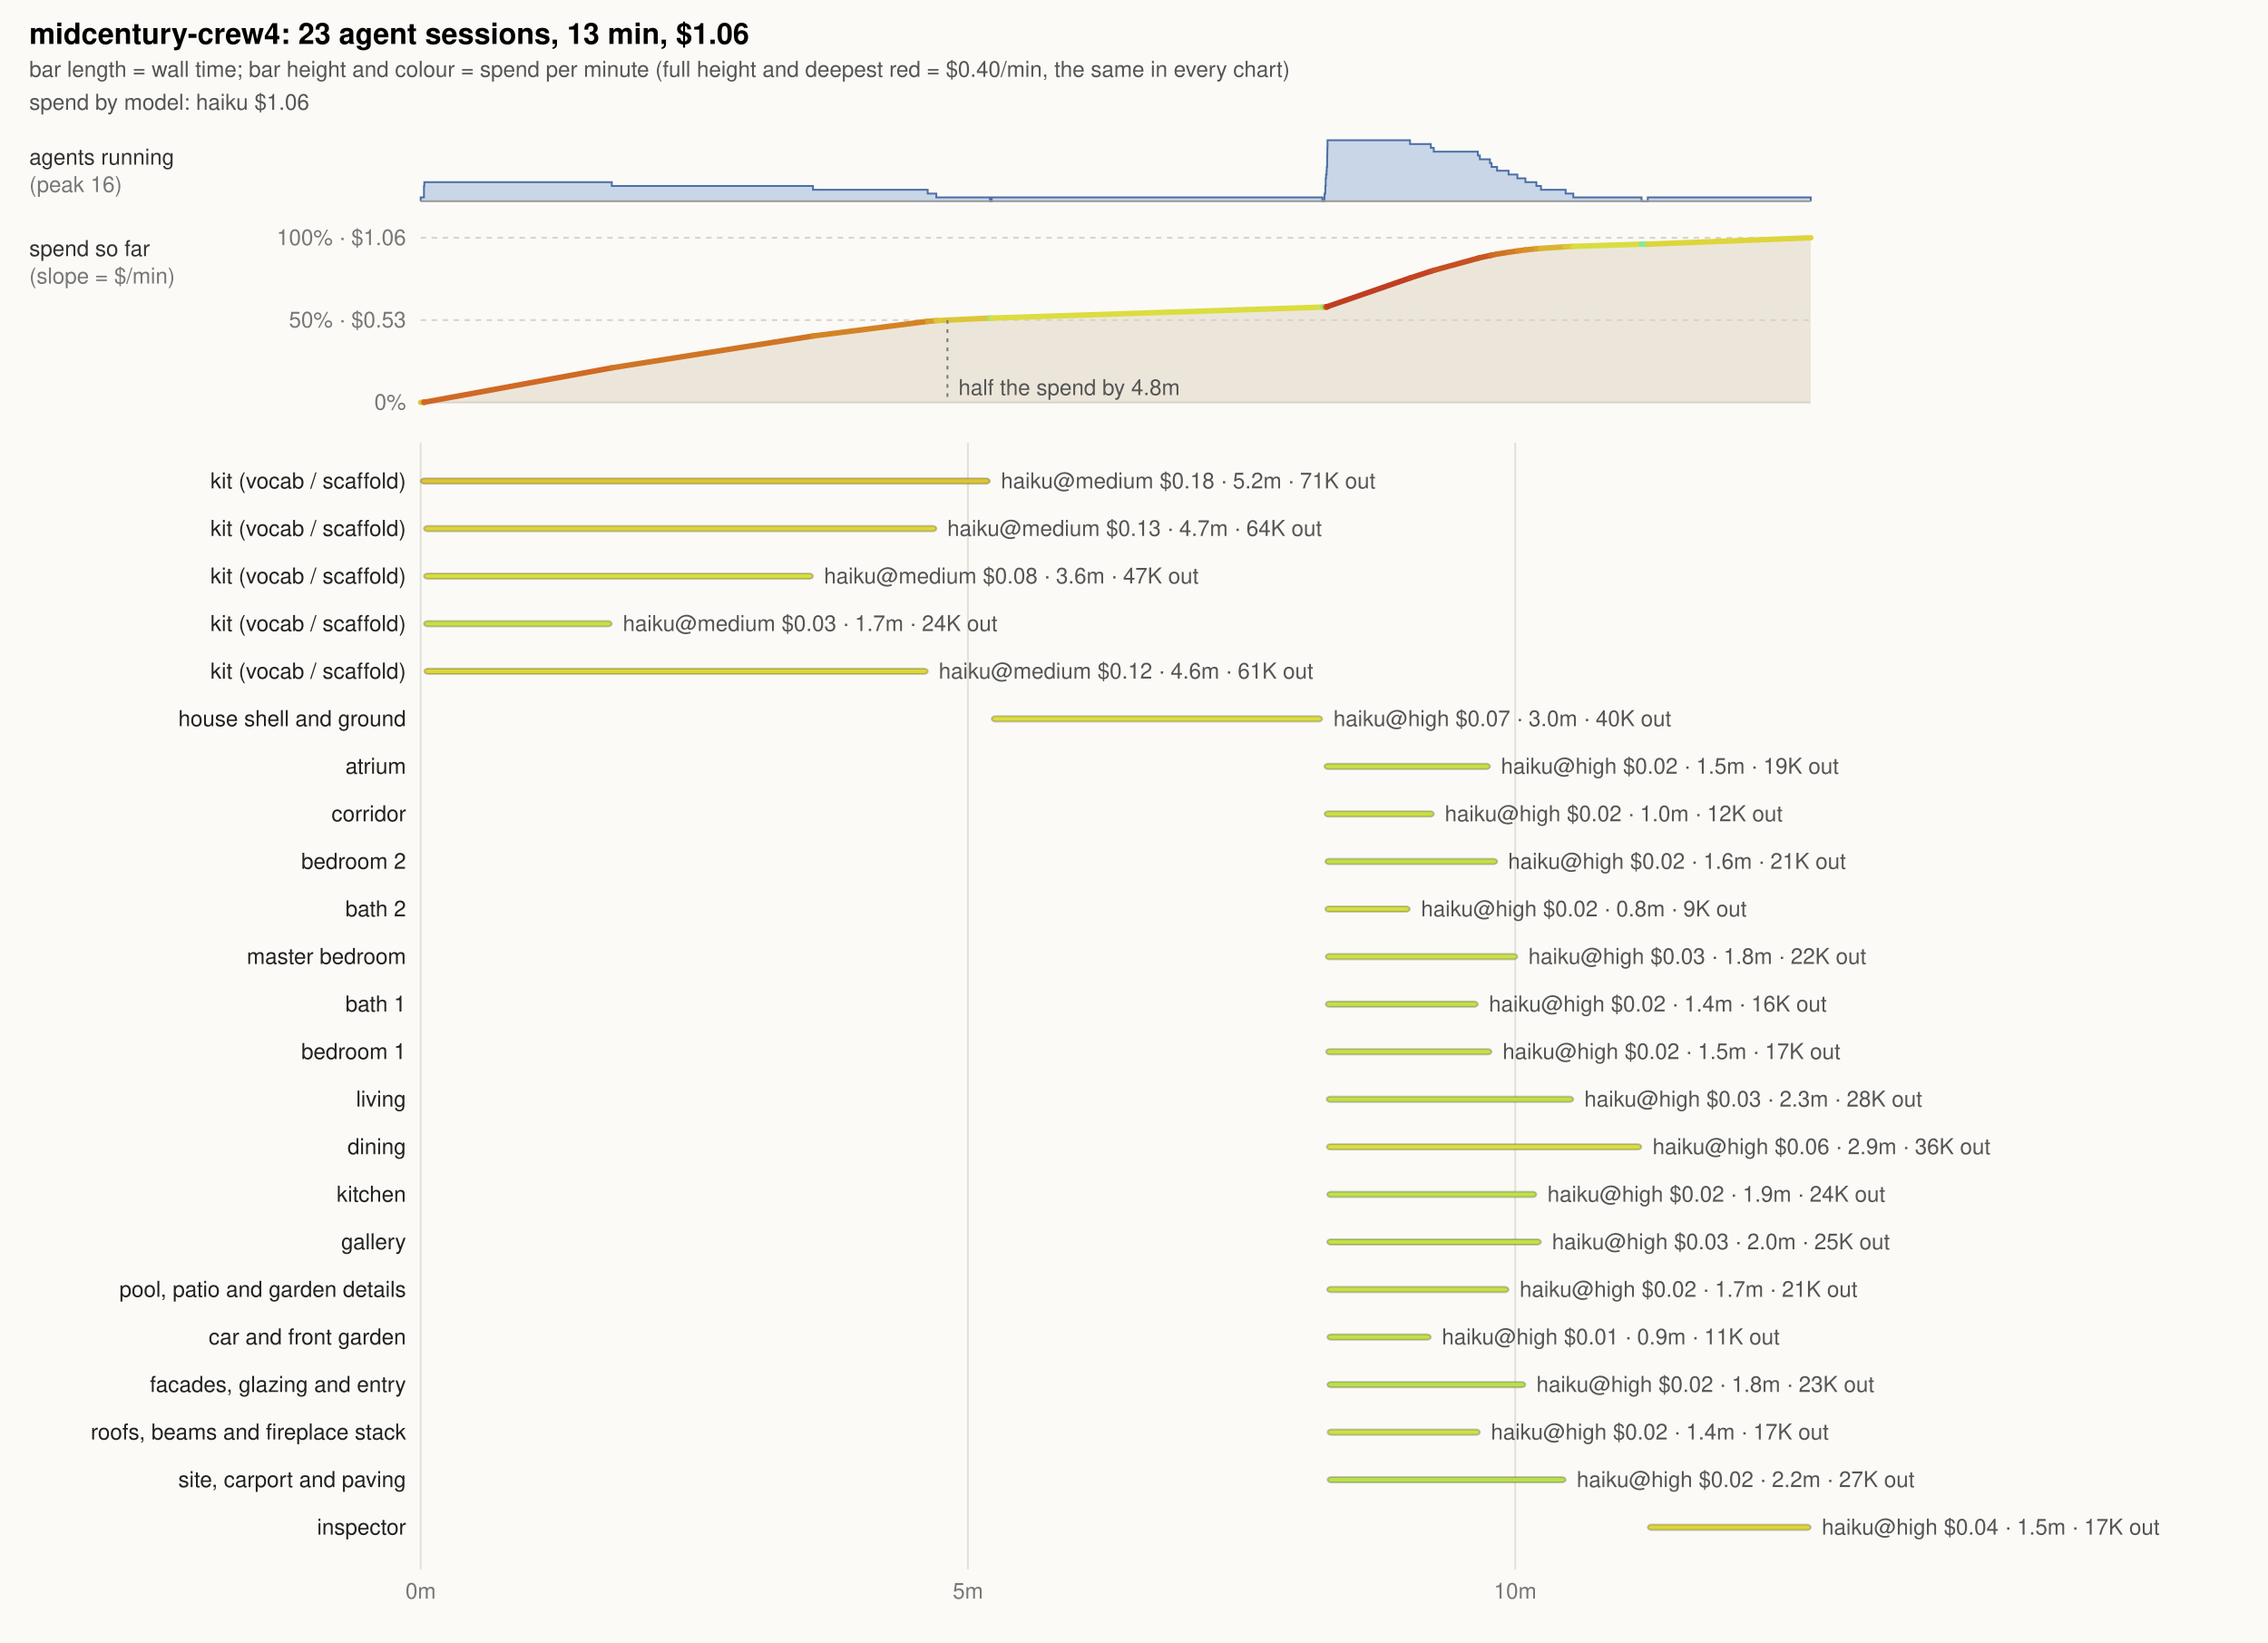
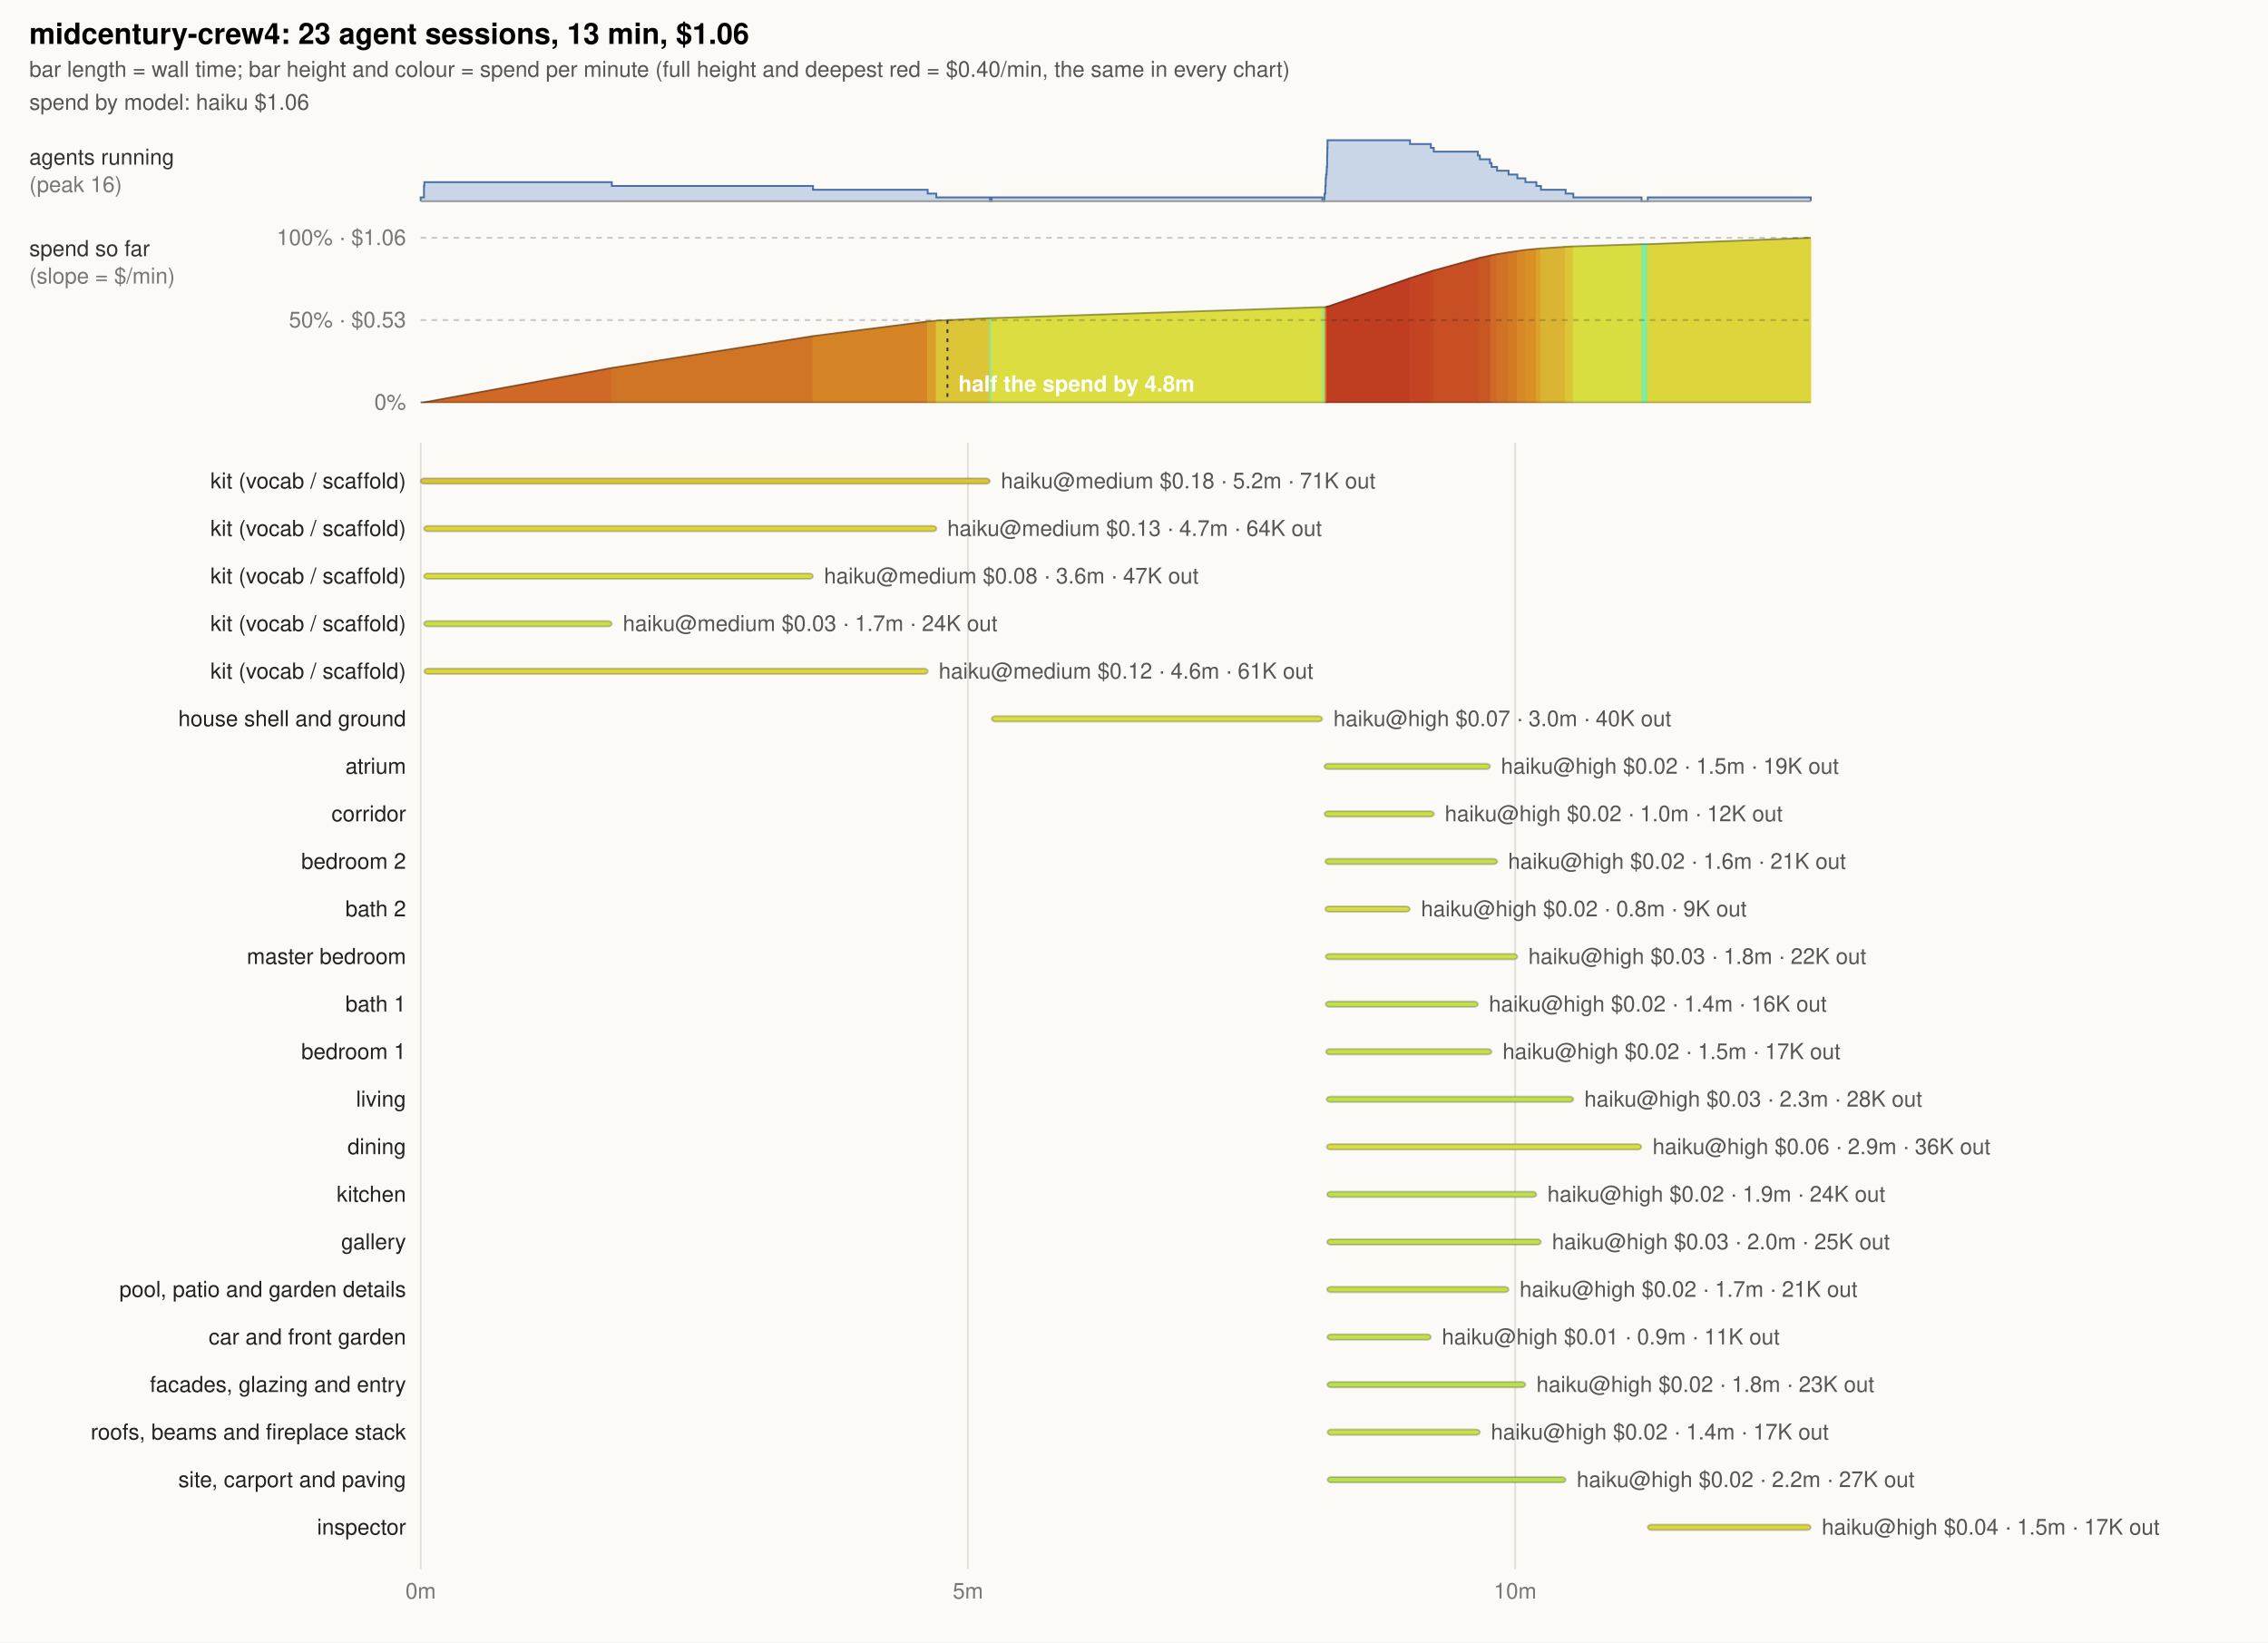
<svg xmlns="http://www.w3.org/2000/svg" width="1240" height="898" font-family="Helvetica,Arial,sans-serif" font-size="12">
  <rect width="100%" height="100%" fill="#fbfaf7" />
  <text x="16" y="24" font-size="16" font-weight="bold">midcentury-crew4: 23 agent sessions, 13 min, $1.06</text>
  <text x="16" y="42" fill="#555">bar length = wall time; bar height and colour = spend per minute (full height and deepest red = $0.40/min, the same in every chart)</text>
  <text x="16" y="60" fill="#555">spend by model: haiku $1.06</text>
  <text x="16" y="90" fill="#333">agents running</text>
  <text x="16" y="105" fill="#777">(peak 16)</text>
  <polyline points="230,110 230.0,110 230.0,107.917 231.8,107.917 231.8,105.833 231.8,105.833 231.8,103.75 231.8,103.75 231.8,101.667 232.0,101.667 232.0,99.583 334.5,99.583 334.5,101.667 444.5,101.667 444.5,103.75 507.2,103.75 507.2,105.833 511.9,105.833 511.9,107.917 541.2,107.917 541.2,110 542.2,110 542.2,107.917 723.0,107.917 723.0,110 724.1,110 724.1,107.917 724.2,107.917 724.2,105.833 724.6,105.833 724.6,103.75 724.6,103.75 724.6,101.667 724.8,101.667 724.8,99.583 724.8,99.583 724.8,97.5 725.0,97.5 725.0,95.417 725.3,95.417 725.3,93.333 725.4,93.333 725.4,91.25 725.6,91.25 725.6,89.167 725.6,89.167 725.6,87.083 725.6,87.083 725.6,85 725.7,85 725.7,82.917 725.7,82.917 725.7,80.833 725.8,80.833 725.8,78.75 725.8,78.75 725.8,76.667 770.9,76.667 770.9,78.75 782.3,78.75 782.3,80.833 783.9,80.833 783.9,82.917 808.0,82.917 808.0,85 809.1,85 809.1,87.083 814.6,87.083 814.6,89.167 815.5,89.167 815.5,91.25 818.5,91.25 818.5,93.333 824.8,93.333 824.8,95.417 829.6,95.417 829.6,97.5 834.0,97.5 834.0,99.583 840.0,99.583 840.0,101.667 842.5,101.667 842.5,103.75 856.0,103.75 856.0,105.833 860.2,105.833 860.2,107.917 897.5,107.917 897.5,110 900.9,110 900.9,107.917 990.0,107.917 990.0,110" fill="#c9d6e8" stroke="#4a6fa5" stroke-width="1" />
  <line x1="230" y1="110" x2="990" y2="110" stroke="#999" />
  <text x="16" y="140" fill="#333">spend so far</text>
  <text x="16" y="155" fill="#777">(slope = $/min)</text>
-   <polygon points="230,220 230.0,220.0 231.8,219.9 231.8,219.9 231.8,219.9 231.8,219.9 231.8,219.9 231.8,219.9 232.0,219.9 232.0,219.9 334.5,201.1 334.5,201.1 444.5,183.7 444.5,183.7 507.2,175.7 507.2,175.7 511.9,175.3 511.9,175.3 541.2,173.9 541.2,173.9 542.2,173.9 542.2,173.9 723.0,167.9 723.0,167.9 724.1,167.9 724.1,167.9 724.2,167.9 724.2,167.9 724.6,167.9 724.6,167.9 724.6,167.9 724.6,167.9 724.8,167.8 724.8,167.8 724.8,167.8 724.8,167.8 725.0,167.8 725.0,167.8 725.3,167.8 725.3,167.8 725.4,167.7 725.4,167.7 725.6,167.7 725.6,167.7 725.6,167.7 725.6,167.7 725.6,167.7 725.6,167.7 725.7,167.7 725.7,167.7 725.7,167.7 725.7,167.7 725.8,167.6 725.8,167.6 725.8,167.6 725.8,167.6 770.9,152.0 770.9,152.0 782.3,148.3 782.3,148.3 783.9,147.8 783.9,147.8 808.0,141.2 808.0,141.2 809.1,140.9 809.1,140.9 814.6,139.7 814.6,139.7 815.5,139.5 815.5,139.5 818.5,138.9 818.5,138.9 824.8,137.9 824.8,137.9 829.6,137.2 829.6,137.2 834.0,136.6 834.0,136.6 840.0,136.0 840.0,136.0 842.5,135.8 842.5,135.8 856.0,134.9 856.0,134.9 860.2,134.7 860.2,134.7 897.5,133.5 897.5,133.5 900.9,133.5 900.9,133.5 990.0,130.0 990,130.0 990,220" fill="#ece6da" />
-   <line x1="230" y1="220" x2="990" y2="220" stroke="#d8d3c8" stroke-dasharray="" />
+   <polygon points="230.0,220 230.0,220.0 231.8,219.9 231.8,220" fill="hsl(52,70%,54%)" stroke="hsl(52,70%,54%)" stroke-width="0.5" />
+   <polygon points="231.8,220 231.8,219.9 231.8,219.9 231.8,220" fill="hsl(40,70%,51%)" stroke="hsl(40,70%,51%)" stroke-width="0.5" />
+   <polygon points="231.8,220 231.8,219.9 231.8,219.9 231.8,220" fill="hsl(33,70%,50%)" stroke="hsl(33,70%,50%)" stroke-width="0.5" />
+   <polygon points="231.8,220 231.8,219.9 232.0,219.9 232.0,220" fill="hsl(29,70%,49%)" stroke="hsl(29,70%,49%)" stroke-width="0.5" />
+   <polygon points="232.0,220 232.0,219.9 334.5,201.1 334.5,220" fill="hsl(24,70%,48%)" stroke="hsl(24,70%,48%)" stroke-width="0.5" />
+   <polygon points="334.5,220 334.5,201.1 444.5,183.7 444.5,220" fill="hsl(28,70%,48%)" stroke="hsl(28,70%,48%)" stroke-width="0.5" />
+   <polygon points="444.5,220 444.5,183.7 507.2,175.7 507.2,220" fill="hsl(32,70%,49%)" stroke="hsl(32,70%,49%)" stroke-width="0.5" />
+   <polygon points="507.2,220 507.2,175.7 511.9,175.3 511.9,220" fill="hsl(40,70%,51%)" stroke="hsl(40,70%,51%)" stroke-width="0.5" />
+   <polygon points="511.9,220 511.9,175.3 541.2,173.9 541.2,220" fill="hsl(52,70%,54%)" stroke="hsl(52,70%,54%)" stroke-width="0.5" />
+   <polygon points="541.2,220 541.2,173.9 542.2,173.9 542.2,220" fill="hsl(130,70%,72%)" stroke="hsl(130,70%,72%)" stroke-width="0.5" />
+   <polygon points="542.2,220 542.2,173.9 723.0,167.9 723.0,220" fill="hsl(61,70%,56%)" stroke="hsl(61,70%,56%)" stroke-width="0.5" />
+   <polygon points="723.0,220 723.0,167.9 724.1,167.9 724.1,220" fill="hsl(130,70%,72%)" stroke="hsl(130,70%,72%)" stroke-width="0.5" />
+   <polygon points="724.1,220 724.1,167.9 724.2,167.9 724.2,220" fill="hsl(69,70%,58%)" stroke="hsl(69,70%,58%)" stroke-width="0.5" />
+   <polygon points="724.2,220 724.2,167.9 724.6,167.9 724.6,220" fill="hsl(54,70%,54%)" stroke="hsl(54,70%,54%)" stroke-width="0.5" />
+   <polygon points="724.6,220 724.6,167.9 724.6,167.9 724.6,220" fill="hsl(46,70%,53%)" stroke="hsl(46,70%,53%)" stroke-width="0.5" />
+   <polygon points="724.6,220 724.6,167.9 724.8,167.8 724.8,220" fill="hsl(38,70%,51%)" stroke="hsl(38,70%,51%)" stroke-width="0.5" />
+   <polygon points="724.8,220 724.8,167.8 724.8,167.8 724.8,220" fill="hsl(33,70%,50%)" stroke="hsl(33,70%,50%)" stroke-width="0.5" />
+   <polygon points="724.8,220 724.8,167.8 725.0,167.8 725.0,220" fill="hsl(30,70%,49%)" stroke="hsl(30,70%,49%)" stroke-width="0.5" />
+   <polygon points="725.0,220 725.0,167.8 725.3,167.8 725.3,220" fill="hsl(27,70%,48%)" stroke="hsl(27,70%,48%)" stroke-width="0.5" />
+   <polygon points="725.3,220 725.3,167.8 725.4,167.7 725.4,220" fill="hsl(25,70%,48%)" stroke="hsl(25,70%,48%)" stroke-width="0.5" />
+   <polygon points="725.4,220 725.4,167.7 725.6,167.7 725.6,220" fill="hsl(21,70%,47%)" stroke="hsl(21,70%,47%)" stroke-width="0.5" />
+   <polygon points="725.6,220 725.6,167.7 725.6,167.7 725.6,220" fill="hsl(19,70%,46%)" stroke="hsl(19,70%,46%)" stroke-width="0.5" />
+   <polygon points="725.6,220 725.6,167.7 725.6,167.7 725.6,220" fill="hsl(18,70%,46%)" stroke="hsl(18,70%,46%)" stroke-width="0.5" />
+   <polygon points="725.6,220 725.6,167.7 725.7,167.7 725.7,220" fill="hsl(16,70%,46%)" stroke="hsl(16,70%,46%)" stroke-width="0.5" />
+   <polygon points="725.7,220 725.7,167.7 725.7,167.7 725.7,220" fill="hsl(14,70%,45%)" stroke="hsl(14,70%,45%)" stroke-width="0.5" />
+   <polygon points="725.7,220 725.7,167.7 725.8,167.6 725.8,220" fill="hsl(13,70%,45%)" stroke="hsl(13,70%,45%)" stroke-width="0.5" />
+   <polygon points="725.8,220 725.8,167.6 725.8,167.6 725.8,220" fill="hsl(12,70%,45%)" stroke="hsl(12,70%,45%)" stroke-width="0.5" />
+   <polygon points="725.8,220 725.8,167.6 770.9,152.0 770.9,220" fill="hsl(11,70%,44%)" stroke="hsl(11,70%,44%)" stroke-width="0.5" />
+   <polygon points="770.9,220 770.9,152.0 782.3,148.3 782.3,220" fill="hsl(12,70%,45%)" stroke="hsl(12,70%,45%)" stroke-width="0.5" />
+   <polygon points="782.3,220 782.3,148.3 783.9,147.8 783.9,220" fill="hsl(14,70%,45%)" stroke="hsl(14,70%,45%)" stroke-width="0.5" />
+   <polygon points="783.9,220 783.9,147.8 808.0,141.2 808.0,220" fill="hsl(16,70%,46%)" stroke="hsl(16,70%,46%)" stroke-width="0.5" />
+   <polygon points="808.0,220 808.0,141.2 809.1,140.9 809.1,220" fill="hsl(17,70%,46%)" stroke="hsl(17,70%,46%)" stroke-width="0.5" />
+   <polygon points="809.1,220 809.1,140.9 814.6,139.7 814.6,220" fill="hsl(19,70%,46%)" stroke="hsl(19,70%,46%)" stroke-width="0.5" />
+   <polygon points="814.6,220 814.6,139.7 815.5,139.5 815.5,220" fill="hsl(22,70%,47%)" stroke="hsl(22,70%,47%)" stroke-width="0.5" />
+   <polygon points="815.5,220 815.5,139.5 818.5,138.9 818.5,220" fill="hsl(24,70%,48%)" stroke="hsl(24,70%,48%)" stroke-width="0.5" />
+   <polygon points="818.5,220 818.5,138.9 824.8,137.9 824.8,220" fill="hsl(27,70%,48%)" stroke="hsl(27,70%,48%)" stroke-width="0.5" />
+   <polygon points="824.8,220 824.8,137.9 829.6,137.2 829.6,220" fill="hsl(29,70%,49%)" stroke="hsl(29,70%,49%)" stroke-width="0.5" />
+   <polygon points="829.6,220 829.6,137.2 834.0,136.6 834.0,220" fill="hsl(33,70%,50%)" stroke="hsl(33,70%,50%)" stroke-width="0.5" />
+   <polygon points="834.0,220 834.0,136.6 840.0,136.0 840.0,220" fill="hsl(36,70%,50%)" stroke="hsl(36,70%,50%)" stroke-width="0.5" />
+   <polygon points="840.0,220 840.0,136.0 842.5,135.8 842.5,220" fill="hsl(41,70%,51%)" stroke="hsl(41,70%,51%)" stroke-width="0.5" />
+   <polygon points="842.5,220 842.5,135.8 856.0,134.9 856.0,220" fill="hsl(46,70%,53%)" stroke="hsl(46,70%,53%)" stroke-width="0.5" />
+   <polygon points="856.0,220 856.0,134.9 860.2,134.7 860.2,220" fill="hsl(52,70%,54%)" stroke="hsl(52,70%,54%)" stroke-width="0.5" />
+   <polygon points="860.2,220 860.2,134.7 897.5,133.5 897.5,220" fill="hsl(62,70%,56%)" stroke="hsl(62,70%,56%)" stroke-width="0.5" />
+   <polygon points="897.5,220 897.5,133.5 900.9,133.5 900.9,220" fill="hsl(130,70%,72%)" stroke="hsl(130,70%,72%)" stroke-width="0.5" />
+   <polygon points="900.9,220 900.9,133.5 990.0,130.0 990.0,220" fill="hsl(57,70%,55%)" stroke="hsl(57,70%,55%)" stroke-width="0.5" />
+   <polyline points="230.0,220.0 231.8,219.9 231.8,219.9 231.8,219.9 231.8,219.9 231.8,219.9 231.8,219.9 232.0,219.9 232.0,219.9 334.5,201.1 334.5,201.1 444.5,183.7 444.5,183.7 507.2,175.7 507.2,175.7 511.9,175.3 511.9,175.3 541.2,173.9 541.2,173.9 542.2,173.9 542.2,173.9 723.0,167.9 723.0,167.9 724.1,167.9 724.1,167.9 724.2,167.9 724.2,167.9 724.6,167.9 724.6,167.9 724.6,167.9 724.6,167.9 724.8,167.8 724.8,167.8 724.8,167.8 724.8,167.8 725.0,167.8 725.0,167.8 725.3,167.8 725.3,167.8 725.4,167.7 725.4,167.7 725.6,167.7 725.6,167.7 725.6,167.7 725.6,167.7 725.6,167.7 725.6,167.7 725.7,167.7 725.7,167.7 725.7,167.7 725.7,167.7 725.8,167.6 725.8,167.6 725.8,167.6 725.8,167.6 770.9,152.0 770.9,152.0 782.3,148.3 782.3,148.3 783.9,147.8 783.9,147.8 808.0,141.2 808.0,141.2 809.1,140.9 809.1,140.9 814.6,139.7 814.6,139.7 815.5,139.5 815.5,139.5 818.5,138.9 818.5,138.9 824.8,137.9 824.8,137.9 829.6,137.2 829.6,137.2 834.0,136.6 834.0,136.6 840.0,136.0 840.0,136.0 842.5,135.8 842.5,135.8 856.0,134.9 856.0,134.9 860.2,134.7 860.2,134.7 897.5,133.5 897.5,133.5 900.9,133.5 900.9,133.5 990.0,130.0" fill="none" stroke="#0005" stroke-width="1" />
+   <line x1="230" y1="220" x2="990" y2="220" stroke="#0003" stroke-dasharray="" />
  <text x="222" y="224" text-anchor="end" fill="#777">0%</text>
-   <line x1="230" y1="175" x2="990" y2="175" stroke="#d8d3c8" stroke-dasharray="3 3" />
+   <line x1="230" y1="175" x2="990" y2="175" stroke="#0003" stroke-dasharray="3 3" />
  <text x="222" y="179" text-anchor="end" fill="#777">50% · $0.53</text>
-   <line x1="230" y1="130" x2="990" y2="130" stroke="#d8d3c8" stroke-dasharray="3 3" />
+   <line x1="230" y1="130" x2="990" y2="130" stroke="#0003" stroke-dasharray="3 3" />
  <text x="222" y="134" text-anchor="end" fill="#777">100% · $1.06</text>
-   <line x1="230.0" y1="220.0" x2="231.8" y2="219.9" stroke="hsl(52,70%,54%)" stroke-width="3" stroke-linecap="round" />
-   <line x1="231.8" y1="219.9" x2="231.8" y2="219.9" stroke="hsl(40,70%,51%)" stroke-width="3" stroke-linecap="round" />
-   <line x1="231.8" y1="219.9" x2="231.8" y2="219.9" stroke="hsl(33,70%,50%)" stroke-width="3" stroke-linecap="round" />
-   <line x1="231.8" y1="219.9" x2="232.0" y2="219.9" stroke="hsl(29,70%,49%)" stroke-width="3" stroke-linecap="round" />
-   <line x1="232.0" y1="219.9" x2="334.5" y2="201.1" stroke="hsl(24,70%,48%)" stroke-width="3" stroke-linecap="round" />
-   <line x1="334.5" y1="201.1" x2="444.5" y2="183.7" stroke="hsl(28,70%,48%)" stroke-width="3" stroke-linecap="round" />
-   <line x1="444.5" y1="183.7" x2="507.2" y2="175.7" stroke="hsl(32,70%,49%)" stroke-width="3" stroke-linecap="round" />
-   <line x1="507.2" y1="175.7" x2="511.9" y2="175.3" stroke="hsl(40,70%,51%)" stroke-width="3" stroke-linecap="round" />
-   <line x1="511.9" y1="175.3" x2="541.2" y2="173.9" stroke="hsl(52,70%,54%)" stroke-width="3" stroke-linecap="round" />
-   <line x1="541.2" y1="173.9" x2="542.2" y2="173.9" stroke="hsl(130,70%,72%)" stroke-width="3" stroke-linecap="round" />
-   <line x1="542.2" y1="173.9" x2="723.0" y2="167.9" stroke="hsl(61,70%,56%)" stroke-width="3" stroke-linecap="round" />
-   <line x1="723.0" y1="167.9" x2="724.1" y2="167.9" stroke="hsl(130,70%,72%)" stroke-width="3" stroke-linecap="round" />
-   <line x1="724.1" y1="167.9" x2="724.2" y2="167.9" stroke="hsl(69,70%,58%)" stroke-width="3" stroke-linecap="round" />
-   <line x1="724.2" y1="167.9" x2="724.6" y2="167.9" stroke="hsl(54,70%,54%)" stroke-width="3" stroke-linecap="round" />
-   <line x1="724.6" y1="167.9" x2="724.6" y2="167.9" stroke="hsl(46,70%,53%)" stroke-width="3" stroke-linecap="round" />
-   <line x1="724.6" y1="167.9" x2="724.8" y2="167.8" stroke="hsl(38,70%,51%)" stroke-width="3" stroke-linecap="round" />
-   <line x1="724.8" y1="167.8" x2="724.8" y2="167.8" stroke="hsl(33,70%,50%)" stroke-width="3" stroke-linecap="round" />
-   <line x1="724.8" y1="167.8" x2="725.0" y2="167.8" stroke="hsl(30,70%,49%)" stroke-width="3" stroke-linecap="round" />
-   <line x1="725.0" y1="167.8" x2="725.3" y2="167.8" stroke="hsl(27,70%,48%)" stroke-width="3" stroke-linecap="round" />
-   <line x1="725.3" y1="167.8" x2="725.4" y2="167.7" stroke="hsl(25,70%,48%)" stroke-width="3" stroke-linecap="round" />
-   <line x1="725.4" y1="167.7" x2="725.6" y2="167.7" stroke="hsl(21,70%,47%)" stroke-width="3" stroke-linecap="round" />
-   <line x1="725.6" y1="167.7" x2="725.6" y2="167.7" stroke="hsl(19,70%,46%)" stroke-width="3" stroke-linecap="round" />
-   <line x1="725.6" y1="167.7" x2="725.6" y2="167.7" stroke="hsl(18,70%,46%)" stroke-width="3" stroke-linecap="round" />
-   <line x1="725.6" y1="167.7" x2="725.7" y2="167.7" stroke="hsl(16,70%,46%)" stroke-width="3" stroke-linecap="round" />
-   <line x1="725.7" y1="167.7" x2="725.7" y2="167.7" stroke="hsl(14,70%,45%)" stroke-width="3" stroke-linecap="round" />
-   <line x1="725.7" y1="167.7" x2="725.8" y2="167.6" stroke="hsl(13,70%,45%)" stroke-width="3" stroke-linecap="round" />
-   <line x1="725.8" y1="167.6" x2="725.8" y2="167.6" stroke="hsl(12,70%,45%)" stroke-width="3" stroke-linecap="round" />
-   <line x1="725.8" y1="167.6" x2="770.9" y2="152.0" stroke="hsl(11,70%,44%)" stroke-width="3" stroke-linecap="round" />
-   <line x1="770.9" y1="152.0" x2="782.3" y2="148.3" stroke="hsl(12,70%,45%)" stroke-width="3" stroke-linecap="round" />
-   <line x1="782.3" y1="148.3" x2="783.9" y2="147.8" stroke="hsl(14,70%,45%)" stroke-width="3" stroke-linecap="round" />
-   <line x1="783.9" y1="147.8" x2="808.0" y2="141.2" stroke="hsl(16,70%,46%)" stroke-width="3" stroke-linecap="round" />
-   <line x1="808.0" y1="141.2" x2="809.1" y2="140.9" stroke="hsl(17,70%,46%)" stroke-width="3" stroke-linecap="round" />
-   <line x1="809.1" y1="140.9" x2="814.6" y2="139.7" stroke="hsl(19,70%,46%)" stroke-width="3" stroke-linecap="round" />
-   <line x1="814.6" y1="139.7" x2="815.5" y2="139.5" stroke="hsl(22,70%,47%)" stroke-width="3" stroke-linecap="round" />
-   <line x1="815.5" y1="139.5" x2="818.5" y2="138.9" stroke="hsl(24,70%,48%)" stroke-width="3" stroke-linecap="round" />
-   <line x1="818.5" y1="138.9" x2="824.8" y2="137.9" stroke="hsl(27,70%,48%)" stroke-width="3" stroke-linecap="round" />
-   <line x1="824.8" y1="137.9" x2="829.6" y2="137.2" stroke="hsl(29,70%,49%)" stroke-width="3" stroke-linecap="round" />
-   <line x1="829.6" y1="137.2" x2="834.0" y2="136.6" stroke="hsl(33,70%,50%)" stroke-width="3" stroke-linecap="round" />
-   <line x1="834.0" y1="136.6" x2="840.0" y2="136.0" stroke="hsl(36,70%,50%)" stroke-width="3" stroke-linecap="round" />
-   <line x1="840.0" y1="136.0" x2="842.5" y2="135.8" stroke="hsl(41,70%,51%)" stroke-width="3" stroke-linecap="round" />
-   <line x1="842.5" y1="135.8" x2="856.0" y2="134.9" stroke="hsl(46,70%,53%)" stroke-width="3" stroke-linecap="round" />
-   <line x1="856.0" y1="134.9" x2="860.2" y2="134.7" stroke="hsl(52,70%,54%)" stroke-width="3" stroke-linecap="round" />
-   <line x1="860.2" y1="134.7" x2="897.5" y2="133.5" stroke="hsl(62,70%,56%)" stroke-width="3" stroke-linecap="round" />
-   <line x1="897.5" y1="133.5" x2="900.9" y2="133.5" stroke="hsl(130,70%,72%)" stroke-width="3" stroke-linecap="round" />
-   <line x1="900.9" y1="133.5" x2="990.0" y2="130.0" stroke="hsl(57,70%,55%)" stroke-width="3" stroke-linecap="round" />
-   <line x1="518.0" y1="175" x2="518.0" y2="220" stroke="#777" stroke-dasharray="2 3" />
-   <text x="524.0" y="216" fill="#555">half the spend by 4.8m</text>
+   <line x1="518.0" y1="175" x2="518.0" y2="220" stroke="#333" stroke-dasharray="2 3" />
+   <text x="524.0" y="214" fill="#fff" font-weight="bold">half the spend by 4.8m</text>
  <line x1="230" y1="242" x2="230" y2="858" stroke="#e3e0d8" />
  <text x="230" y="874" text-anchor="middle" fill="#777">0m</text>
  <line x1="529.208" y1="242" x2="529.208" y2="858" stroke="#e3e0d8" />
  <text x="529.208" y="874" text-anchor="middle" fill="#777">5m</text>
  <line x1="828.417" y1="242" x2="828.417" y2="858" stroke="#e3e0d8" />
  <text x="828.417" y="874" text-anchor="middle" fill="#777">10m</text>
  <text x="222" y="267" text-anchor="end" fill="#222">kit (vocab / scaffold)</text>
  <rect x="230.0" y="261.5" width="311.2" height="3.0" rx="2" fill="hsl(52,70%,54%)" stroke="#0003" />
  <text x="547.2" y="267" fill="#555">haiku@medium $0.18 · 5.2m · 71K out</text>
  <text x="222" y="293" text-anchor="end" fill="#222">kit (vocab / scaffold)</text>
  <rect x="231.8" y="287.5" width="280.2" height="3.0" rx="2" fill="hsl(57,70%,55%)" stroke="#0003" />
  <text x="517.9" y="293" fill="#555">haiku@medium $0.13 · 4.7m · 64K out</text>
  <text x="222" y="319" text-anchor="end" fill="#222">kit (vocab / scaffold)</text>
  <rect x="231.8" y="313.5" width="212.7" height="3.0" rx="2" fill="hsl(62,70%,56%)" stroke="#0003" />
  <text x="450.5" y="319" fill="#555">haiku@medium $0.08 · 3.6m · 47K out</text>
  <text x="222" y="345" text-anchor="end" fill="#222">kit (vocab / scaffold)</text>
  <rect x="231.8" y="339.5" width="102.7" height="3.0" rx="2" fill="hsl(67,70%,57%)" stroke="#0003" />
  <text x="340.5" y="345" fill="#555">haiku@medium $0.03 · 1.7m · 24K out</text>
  <text x="222" y="371" text-anchor="end" fill="#222">kit (vocab / scaffold)</text>
  <rect x="232.0" y="365.5" width="275.3" height="3.0" rx="2" fill="hsl(58,70%,55%)" stroke="#0003" />
  <text x="513.2" y="371" fill="#555">haiku@medium $0.12 · 4.6m · 61K out</text>
  <text x="222" y="397" text-anchor="end" fill="#222">house shell and ground</text>
  <rect x="542.2" y="391.5" width="180.7" height="3.0" rx="2" fill="hsl(61,70%,56%)" stroke="#0003" />
  <text x="729.0" y="397" fill="#555">haiku@high $0.07 · 3.0m · 40K out</text>
  <text x="222" y="423" text-anchor="end" fill="#222">atrium</text>
  <rect x="724.1" y="417.5" width="90.6" height="3.0" rx="2" fill="hsl(69,70%,58%)" stroke="#0003" />
  <text x="820.6" y="423" fill="#555">haiku@high $0.02 · 1.5m · 19K out</text>
  <text x="222" y="449" text-anchor="end" fill="#222">corridor</text>
  <rect x="724.2" y="443.5" width="59.8" height="3.0" rx="2" fill="hsl(67,70%,57%)" stroke="#0003" />
  <text x="789.9" y="449" fill="#555">haiku@high $0.02 · 1.0m · 12K out</text>
  <text x="222" y="475" text-anchor="end" fill="#222">bedroom 2</text>
  <rect x="724.6" y="469.5" width="94.0" height="3.0" rx="2" fill="hsl(70,70%,58%)" stroke="#0003" />
  <text x="824.5" y="475" fill="#555">haiku@high $0.02 · 1.6m · 21K out</text>
  <text x="222" y="501" text-anchor="end" fill="#222">bath 2</text>
  <rect x="724.6" y="495.5" width="46.2" height="3.0" rx="2" fill="hsl(64,70%,57%)" stroke="#0003" />
  <text x="776.9" y="501" fill="#555">haiku@high $0.02 · 0.8m · 9K out</text>
  <text x="222" y="527" text-anchor="end" fill="#222">master bedroom</text>
  <rect x="724.8" y="521.5" width="104.8" height="3.0" rx="2" fill="hsl(67,70%,58%)" stroke="#0003" />
  <text x="835.6" y="527" fill="#555">haiku@high $0.03 · 1.8m · 22K out</text>
  <text x="222" y="553" text-anchor="end" fill="#222">bath 1</text>
  <rect x="724.8" y="547.5" width="83.2" height="3.0" rx="2" fill="hsl(72,70%,59%)" stroke="#0003" />
  <text x="814.0" y="553" fill="#555">haiku@high $0.02 · 1.4m · 16K out</text>
  <text x="222" y="579" text-anchor="end" fill="#222">bedroom 1</text>
  <rect x="725.0" y="573.5" width="90.5" height="3.0" rx="2" fill="hsl(69,70%,58%)" stroke="#0003" />
  <text x="821.5" y="579" fill="#555">haiku@high $0.02 · 1.5m · 17K out</text>
  <text x="222" y="605" text-anchor="end" fill="#222">living</text>
  <rect x="725.3" y="599.5" width="134.9" height="3.0" rx="2" fill="hsl(72,70%,59%)" stroke="#0003" />
  <text x="866.2" y="605" fill="#555">haiku@high $0.03 · 2.3m · 28K out</text>
  <text x="222" y="631" text-anchor="end" fill="#222">dining</text>
  <rect x="725.4" y="625.5" width="172.0" height="3.0" rx="2" fill="hsl(62,70%,56%)" stroke="#0003" />
  <text x="903.5" y="631" fill="#555">haiku@high $0.06 · 2.9m · 36K out</text>
  <text x="222" y="657" text-anchor="end" fill="#222">kitchen</text>
  <rect x="725.6" y="651.5" width="114.4" height="3.0" rx="2" fill="hsl(73,70%,59%)" stroke="#0003" />
  <text x="846.0" y="657" fill="#555">haiku@high $0.02 · 1.9m · 24K out</text>
  <text x="222" y="683" text-anchor="end" fill="#222">gallery</text>
  <rect x="725.6" y="677.5" width="116.9" height="3.0" rx="2" fill="hsl(71,70%,58%)" stroke="#0003" />
  <text x="848.5" y="683" fill="#555">haiku@high $0.03 · 2.0m · 25K out</text>
  <text x="222" y="709" text-anchor="end" fill="#222">pool, patio and garden details</text>
  <rect x="725.6" y="703.5" width="99.2" height="3.0" rx="2" fill="hsl(70,70%,58%)" stroke="#0003" />
  <text x="830.8" y="709" fill="#555">haiku@high $0.02 · 1.7m · 21K out</text>
  <text x="222" y="735" text-anchor="end" fill="#222">car and front garden</text>
  <rect x="725.7" y="729.5" width="56.6" height="3.0" rx="2" fill="hsl(71,70%,58%)" stroke="#0003" />
  <text x="788.3" y="735" fill="#555">haiku@high $0.01 · 0.9m · 11K out</text>
  <text x="222" y="761" text-anchor="end" fill="#222">facades, glazing and entry</text>
  <rect x="725.7" y="755.5" width="108.3" height="3.0" rx="2" fill="hsl(75,70%,59%)" stroke="#0003" />
  <text x="840.0" y="761" fill="#555">haiku@high $0.02 · 1.8m · 23K out</text>
  <text x="222" y="787" text-anchor="end" fill="#222">roofs, beams and fireplace stack</text>
  <rect x="725.8" y="781.5" width="83.3" height="3.0" rx="2" fill="hsl(67,70%,58%)" stroke="#0003" />
  <text x="815.1" y="787" fill="#555">haiku@high $0.02 · 1.4m · 17K out</text>
  <text x="222" y="813" text-anchor="end" fill="#222">site, carport and paving</text>
  <rect x="725.8" y="807.5" width="130.2" height="3.0" rx="2" fill="hsl(76,70%,60%)" stroke="#0003" />
  <text x="862.0" y="813" fill="#555">haiku@high $0.02 · 2.2m · 27K out</text>
  <text x="222" y="839" text-anchor="end" fill="#222">inspector</text>
  <rect x="900.9" y="833.5" width="89.1" height="3.0" rx="2" fill="hsl(57,70%,55%)" stroke="#0003" />
  <text x="996.0" y="839" fill="#555">haiku@high $0.04 · 1.5m · 17K out</text>
</svg>
